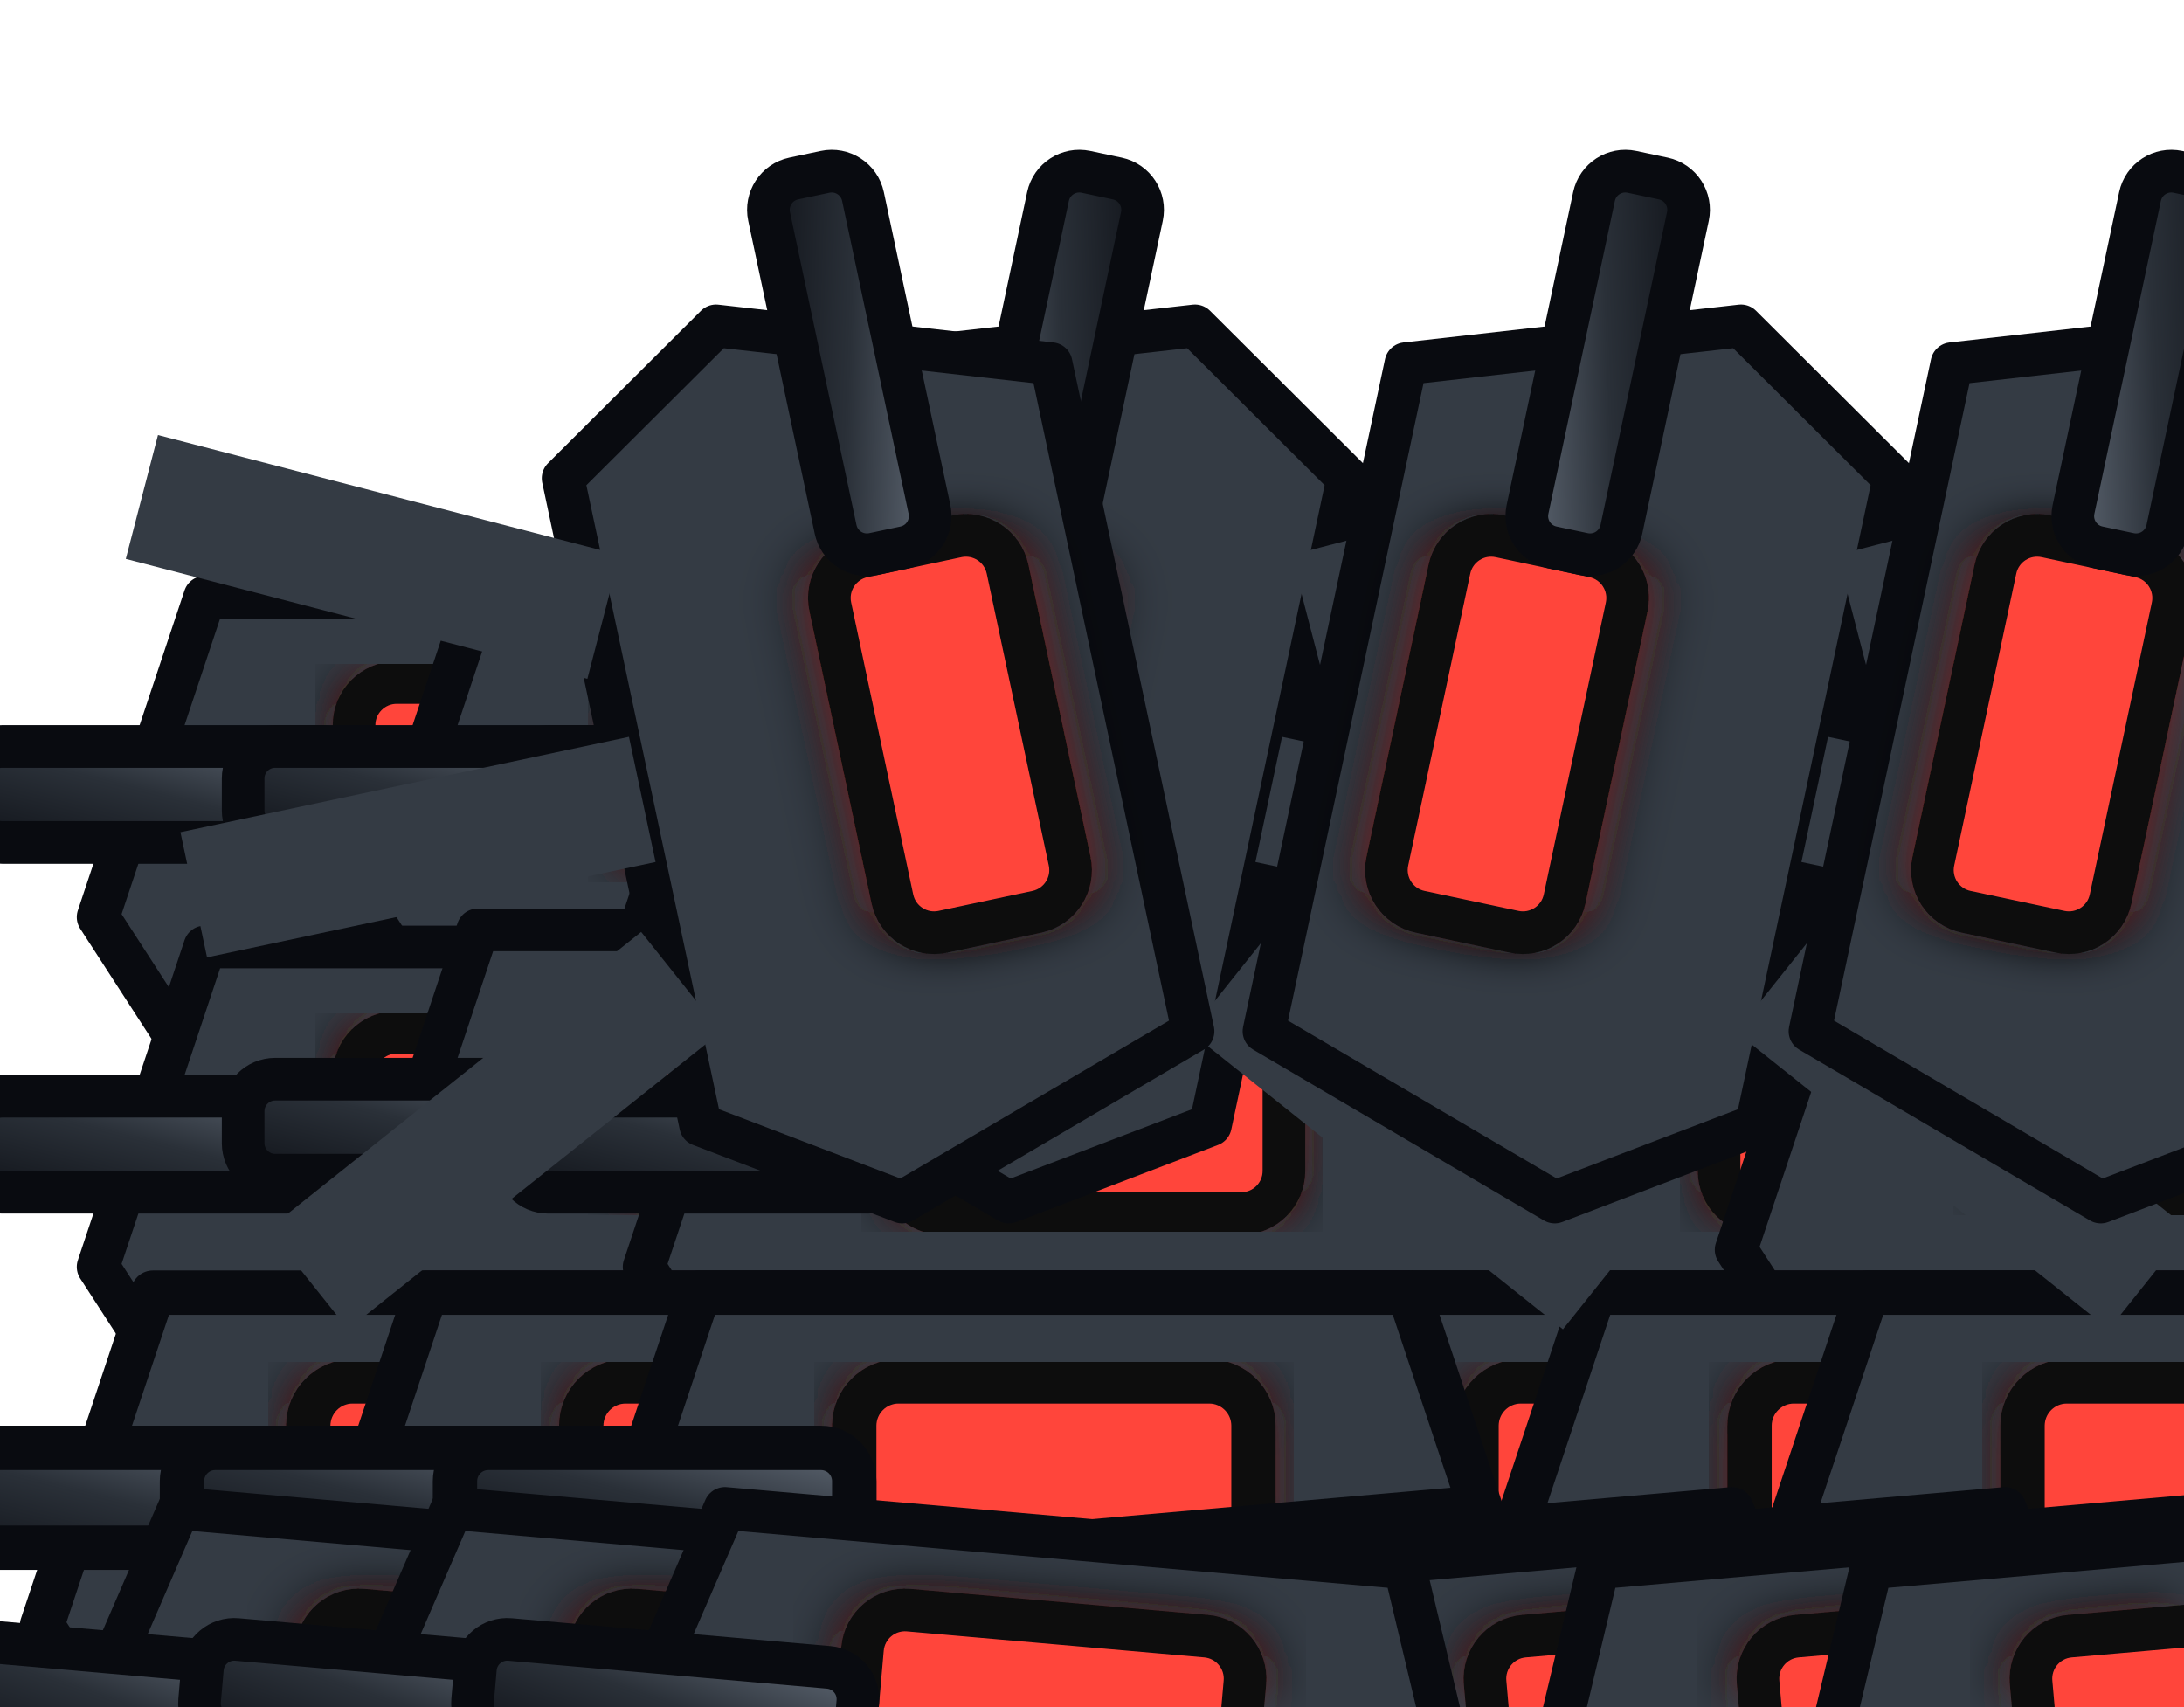
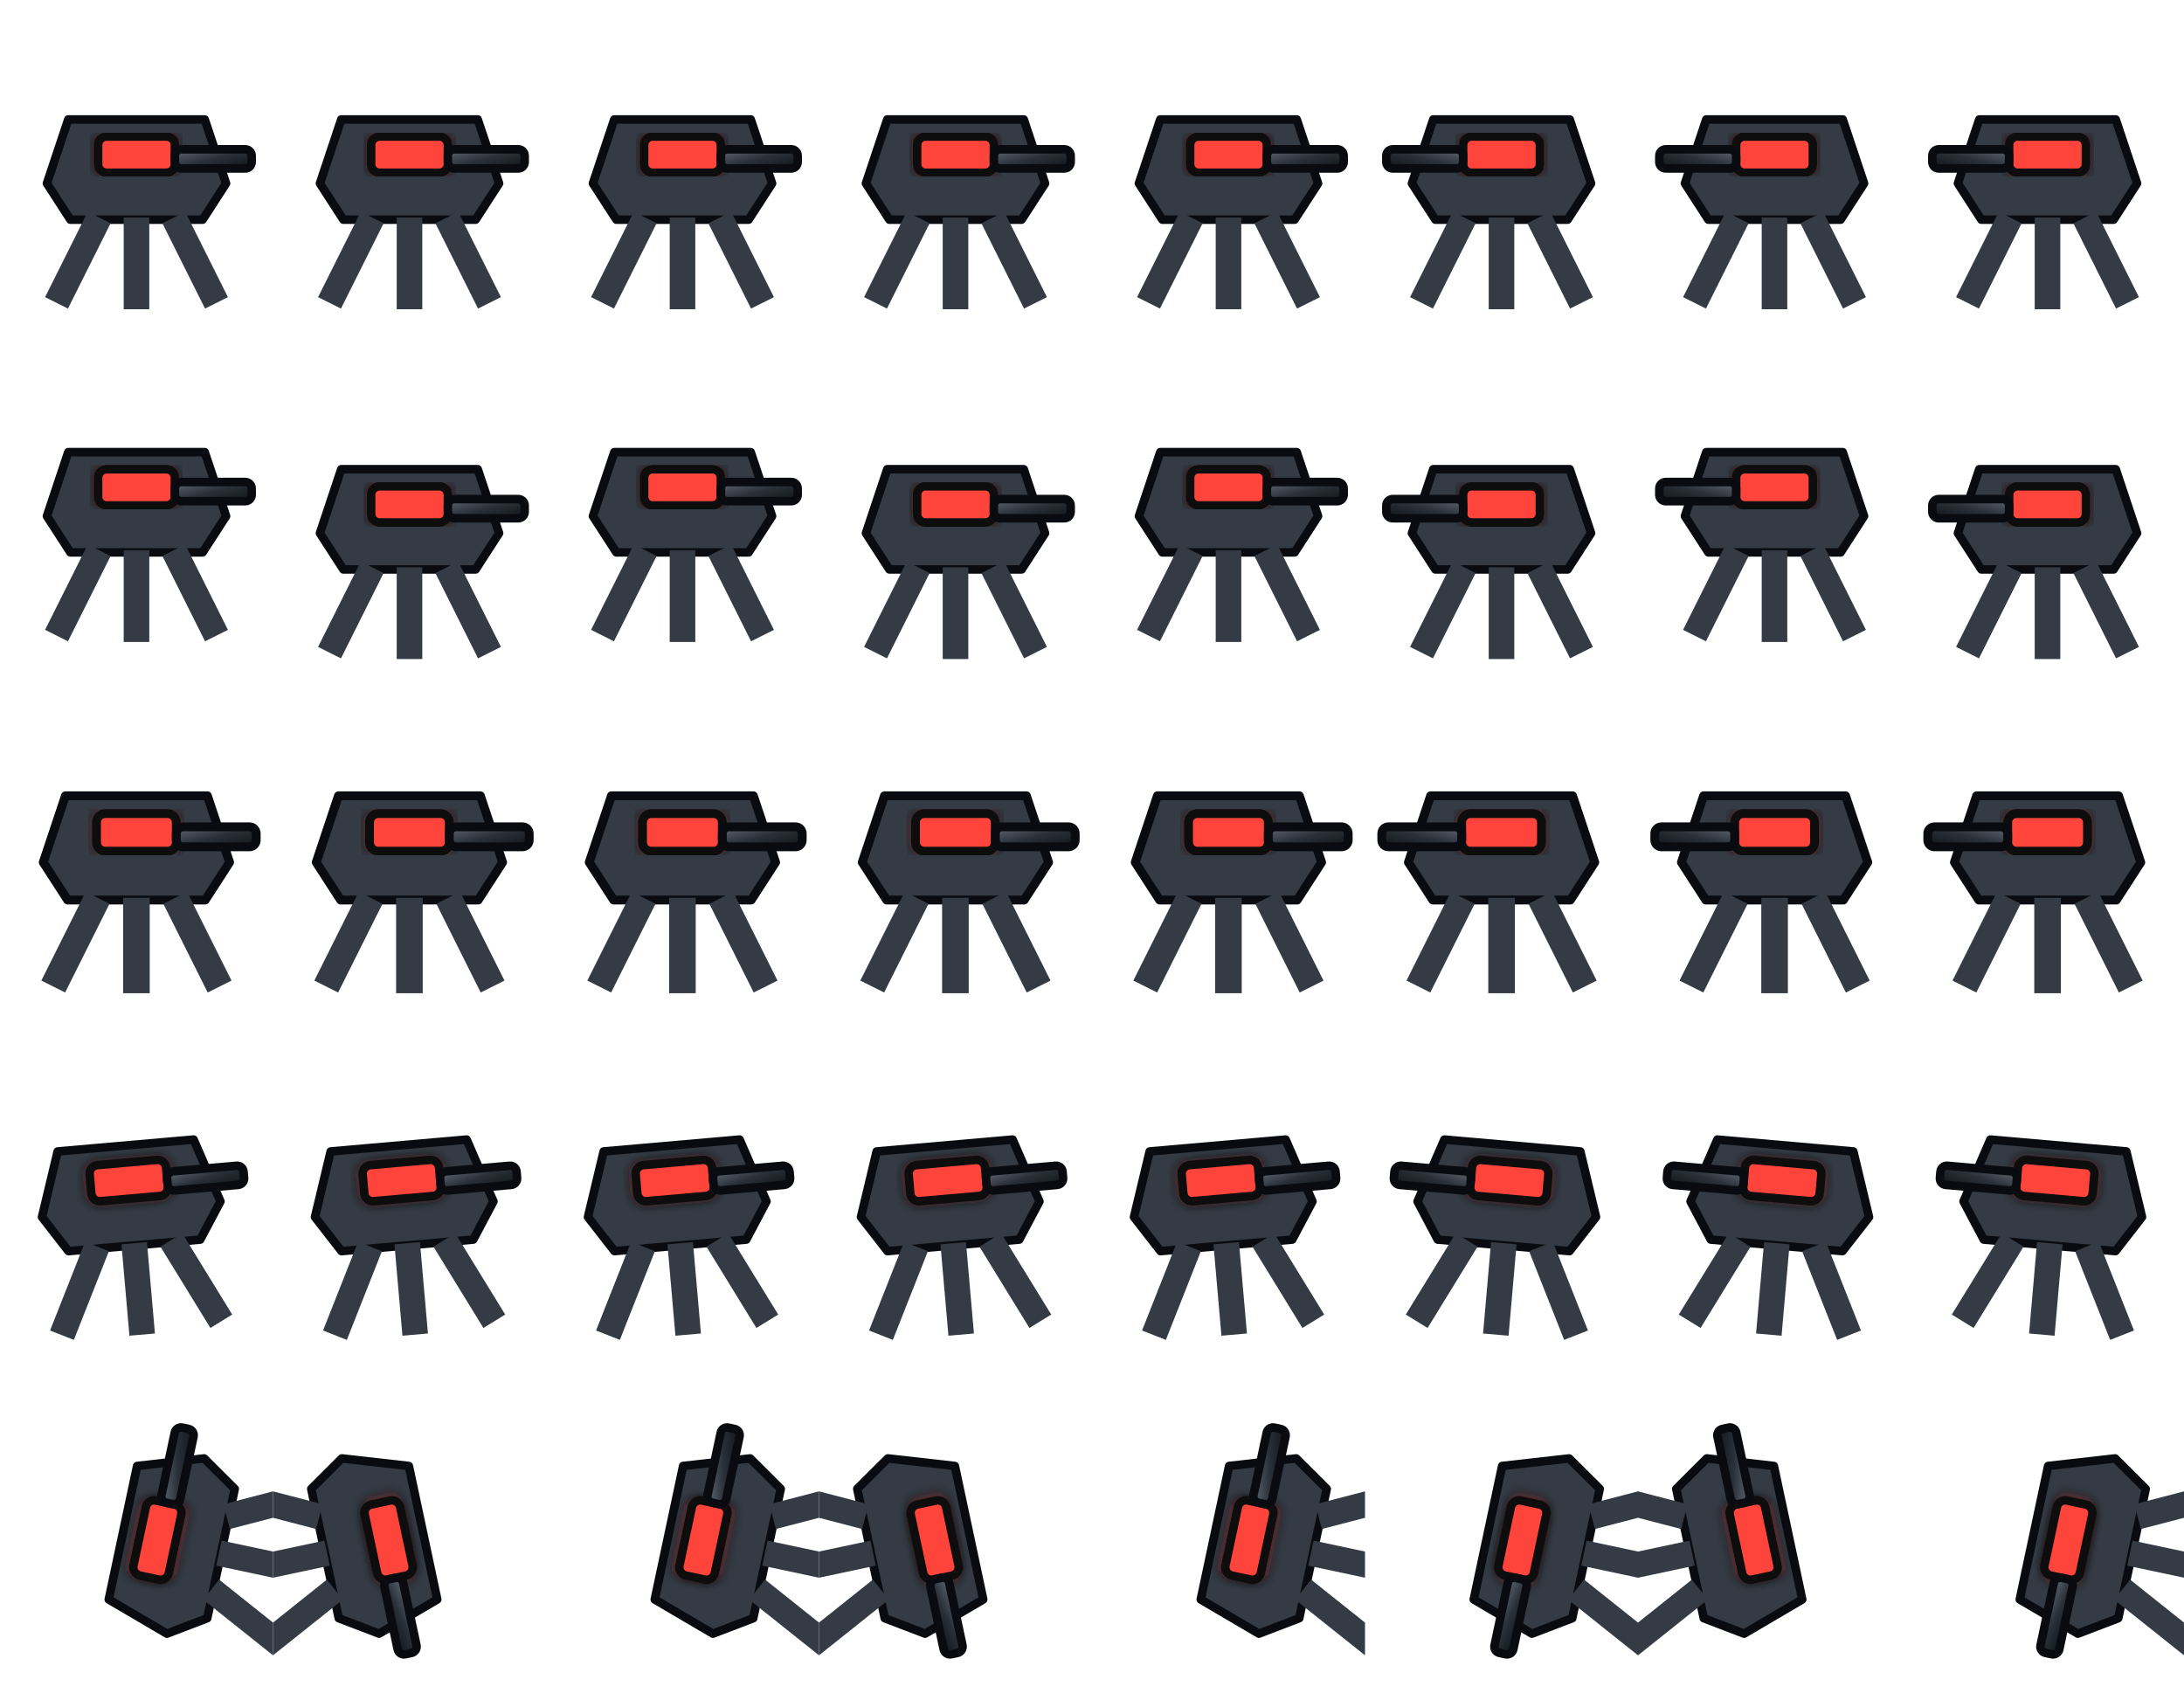
- <svg xmlns="http://www.w3.org/2000/svg" width="2048" height="1600" viewBox="0 0 2048 1600">
+ <svg xmlns="http://www.w3.org/2000/svg" xmlns:xlink="http://www.w3.org/1999/xlink" width="2048" height="1600" viewBox="0 0 2048 1600">
  <defs>
+     <clipPath id="frameclip">
+       <rect width="256" height="320" />
+     </clipPath>
    <linearGradient id="metal" x1="0" y1="0" x2="1" y2="1">
      <stop stop-color="#606975" />
      <stop offset=".5" stop-color="#2a3038" />
      <stop offset="1" stop-color="#101319" />
    </linearGradient>
    <filter id="glow">
      <feGaussianBlur stdDeviation="5" result="b" />
      <feMerge>
        <feMergeNode in="b" />
        <feMergeNode in="SourceGraphic" />
      </feMerge>
    </filter>
  </defs>
  <symbol id="s" viewBox="0 0 256 320">
    <g stroke="#090b10" stroke-width="8" stroke-linejoin="round">
      <path d="M64 112L192 112L212 172L190 206L66 206L44 172Z" fill="#343b44" />
      <rect x="92" y="128" width="72" height="34" rx="8" fill="#ff453a" filter="url(#glow)" />
      <rect x="164" y="140" width="72" height="18" rx="6" fill="url(#metal)" />
      <path d="M93 204L53 284M163 204L203 284M128 204L128 290" stroke="#343b44" stroke-width="24" />
    </g>
  </symbol>
-   <g transform="translate(0 0)">
-     <use href="#s" />
-   </g>
-   <g transform="translate(256 0)">
-     <use href="#s" />
-   </g>
-   <g transform="translate(512 0)">
-     <use href="#s" />
-   </g>
-   <g transform="translate(768 0)">
-     <use href="#s" />
-   </g>
-   <g transform="translate(1024 0)">
-     <use href="#s" />
-   </g>
-   <g transform="translate(1280 0) scale(-1 1) translate(-256 0)">
-     <use href="#s" />
-   </g>
-   <g transform="translate(1536 0) scale(-1 1) translate(-256 0)">
-     <use href="#s" />
-   </g>
-   <g transform="translate(1792 0) scale(-1 1) translate(-256 0)">
-     <use href="#s" />
-   </g>
-   <g transform="translate(0 312)">
-     <use href="#s" />
-   </g>
-   <g transform="translate(256 328)">
-     <use href="#s" />
-   </g>
-   <g transform="translate(512 312)">
-     <use href="#s" />
-   </g>
-   <g transform="translate(768 328)">
-     <use href="#s" />
-   </g>
-   <g transform="translate(1024 312)">
-     <use href="#s" />
-   </g>
-   <g transform="translate(1280 328) scale(-1 1) translate(-256 0)">
-     <use href="#s" />
-   </g>
-   <g transform="translate(1536 312) scale(-1 1) translate(-256 0)">
-     <use href="#s" />
-   </g>
-   <g transform="translate(1792 328) scale(-1 1) translate(-256 0)">
-     <use href="#s" />
-   </g>
-   <g transform="translate(0 640) translate(0 -4) scale(1.04) translate(-5 -6)">
-     <use href="#s" />
-   </g>
-   <g transform="translate(256 640) translate(0 -4) scale(1.04) translate(-5 -6)">
-     <use href="#s" />
-   </g>
-   <g transform="translate(512 640) translate(0 -4) scale(1.04) translate(-5 -6)">
-     <use href="#s" />
-   </g>
-   <g transform="translate(768 640) translate(0 -4) scale(1.04) translate(-5 -6)">
-     <use href="#s" />
-   </g>
-   <g transform="translate(1024 640) translate(0 -4) scale(1.04) translate(-5 -6)">
-     <use href="#s" />
-   </g>
-   <g transform="translate(1280 640) scale(-1 1) translate(-256 0) translate(0 -4) scale(1.04) translate(-5 -6)">
-     <use href="#s" />
-   </g>
-   <g transform="translate(1536 640) scale(-1 1) translate(-256 0) translate(0 -4) scale(1.04) translate(-5 -6)">
-     <use href="#s" />
-   </g>
-   <g transform="translate(1792 640) scale(-1 1) translate(-256 0) translate(0 -4) scale(1.04) translate(-5 -6)">
-     <use href="#s" />
-   </g>
-   <g transform="translate(0 960) translate(-6 2) rotate(-5 128 160)">
-     <use href="#s" />
-   </g>
-   <g transform="translate(256 960) translate(-6 2) rotate(-5 128 160)">
-     <use href="#s" />
-   </g>
-   <g transform="translate(512 960) translate(-6 2) rotate(-5 128 160)">
-     <use href="#s" />
-   </g>
-   <g transform="translate(768 960) translate(-6 2) rotate(-5 128 160)">
-     <use href="#s" />
-   </g>
-   <g transform="translate(1024 960) translate(-6 2) rotate(-5 128 160)">
-     <use href="#s" />
-   </g>
-   <g transform="translate(1280 960) scale(-1 1) translate(-256 0) translate(-6 2) rotate(-5 128 160)">
-     <use href="#s" />
-   </g>
-   <g transform="translate(1536 960) scale(-1 1) translate(-256 0) translate(-6 2) rotate(-5 128 160)">
-     <use href="#s" />
-   </g>
-   <g transform="translate(1792 960) scale(-1 1) translate(-256 0) translate(-6 2) rotate(-5 128 160)">
-     <use href="#s" />
-   </g>
-   <g transform="translate(0 1280) rotate(-78 128 160) translate(0 35)">
-     <use href="#s" />
-   </g>
-   <g transform="translate(256 1280) rotate(78 128 160) translate(0 35)">
-     <use href="#s" />
-   </g>
-   <g transform="translate(512 1280) rotate(-78 128 160) translate(0 35)">
-     <use href="#s" />
-   </g>
-   <g transform="translate(768 1280) rotate(78 128 160) translate(0 35)">
-     <use href="#s" />
-   </g>
-   <g transform="translate(1024 1280) rotate(-78 128 160) translate(0 35)">
-     <use href="#s" />
-   </g>
-   <g transform="translate(1280 1280) scale(-1 1) translate(-256 0) rotate(78 128 160) translate(0 35)">
-     <use href="#s" />
-   </g>
-   <g transform="translate(1536 1280) scale(-1 1) translate(-256 0) rotate(-78 128 160) translate(0 35)">
-     <use href="#s" />
-   </g>
-   <g transform="translate(1792 1280) scale(-1 1) translate(-256 0) rotate(78 128 160) translate(0 35)">
-     <use href="#s" />
+   <g transform="translate(0 0)" clip-path="url(#frameclip)">
+     <g transform="translate(0 0)">
+       <use xlink:href="#s" width="256" height="320" />
+     </g>
+   </g>
+   <g transform="translate(256 0)" clip-path="url(#frameclip)">
+     <g transform="translate(0 0)">
+       <use xlink:href="#s" width="256" height="320" />
+     </g>
+   </g>
+   <g transform="translate(512 0)" clip-path="url(#frameclip)">
+     <g transform="translate(0 0)">
+       <use xlink:href="#s" width="256" height="320" />
+     </g>
+   </g>
+   <g transform="translate(768 0)" clip-path="url(#frameclip)">
+     <g transform="translate(0 0)">
+       <use xlink:href="#s" width="256" height="320" />
+     </g>
+   </g>
+   <g transform="translate(1024 0)" clip-path="url(#frameclip)">
+     <g transform="translate(0 0)">
+       <use xlink:href="#s" width="256" height="320" />
+     </g>
+   </g>
+   <g transform="translate(1280 0)" clip-path="url(#frameclip)">
+     <g transform="translate(0 0) scale(-1 1) translate(-256 0)">
+       <use xlink:href="#s" width="256" height="320" />
+     </g>
+   </g>
+   <g transform="translate(1536 0)" clip-path="url(#frameclip)">
+     <g transform="translate(0 0) scale(-1 1) translate(-256 0)">
+       <use xlink:href="#s" width="256" height="320" />
+     </g>
+   </g>
+   <g transform="translate(1792 0)" clip-path="url(#frameclip)">
+     <g transform="translate(0 0) scale(-1 1) translate(-256 0)">
+       <use xlink:href="#s" width="256" height="320" />
+     </g>
+   </g>
+   <g transform="translate(0 320)" clip-path="url(#frameclip)">
+     <g transform="translate(0 -8)">
+       <use xlink:href="#s" width="256" height="320" />
+     </g>
+   </g>
+   <g transform="translate(256 320)" clip-path="url(#frameclip)">
+     <g transform="translate(0 8)">
+       <use xlink:href="#s" width="256" height="320" />
+     </g>
+   </g>
+   <g transform="translate(512 320)" clip-path="url(#frameclip)">
+     <g transform="translate(0 -8)">
+       <use xlink:href="#s" width="256" height="320" />
+     </g>
+   </g>
+   <g transform="translate(768 320)" clip-path="url(#frameclip)">
+     <g transform="translate(0 8)">
+       <use xlink:href="#s" width="256" height="320" />
+     </g>
+   </g>
+   <g transform="translate(1024 320)" clip-path="url(#frameclip)">
+     <g transform="translate(0 -8)">
+       <use xlink:href="#s" width="256" height="320" />
+     </g>
+   </g>
+   <g transform="translate(1280 320)" clip-path="url(#frameclip)">
+     <g transform="translate(0 8) scale(-1 1) translate(-256 0)">
+       <use xlink:href="#s" width="256" height="320" />
+     </g>
+   </g>
+   <g transform="translate(1536 320)" clip-path="url(#frameclip)">
+     <g transform="translate(0 -8) scale(-1 1) translate(-256 0)">
+       <use xlink:href="#s" width="256" height="320" />
+     </g>
+   </g>
+   <g transform="translate(1792 320)" clip-path="url(#frameclip)">
+     <g transform="translate(0 8) scale(-1 1) translate(-256 0)">
+       <use xlink:href="#s" width="256" height="320" />
+     </g>
+   </g>
+   <g transform="translate(0 640)" clip-path="url(#frameclip)">
+     <g transform="translate(0 0) translate(0 -4) scale(1.04) translate(-5 -6)">
+       <use xlink:href="#s" width="256" height="320" />
+     </g>
+   </g>
+   <g transform="translate(256 640)" clip-path="url(#frameclip)">
+     <g transform="translate(0 0) translate(0 -4) scale(1.04) translate(-5 -6)">
+       <use xlink:href="#s" width="256" height="320" />
+     </g>
+   </g>
+   <g transform="translate(512 640)" clip-path="url(#frameclip)">
+     <g transform="translate(0 0) translate(0 -4) scale(1.04) translate(-5 -6)">
+       <use xlink:href="#s" width="256" height="320" />
+     </g>
+   </g>
+   <g transform="translate(768 640)" clip-path="url(#frameclip)">
+     <g transform="translate(0 0) translate(0 -4) scale(1.04) translate(-5 -6)">
+       <use xlink:href="#s" width="256" height="320" />
+     </g>
+   </g>
+   <g transform="translate(1024 640)" clip-path="url(#frameclip)">
+     <g transform="translate(0 0) translate(0 -4) scale(1.04) translate(-5 -6)">
+       <use xlink:href="#s" width="256" height="320" />
+     </g>
+   </g>
+   <g transform="translate(1280 640)" clip-path="url(#frameclip)">
+     <g transform="translate(0 0) scale(-1 1) translate(-256 0) translate(0 -4) scale(1.04) translate(-5 -6)">
+       <use xlink:href="#s" width="256" height="320" />
+     </g>
+   </g>
+   <g transform="translate(1536 640)" clip-path="url(#frameclip)">
+     <g transform="translate(0 0) scale(-1 1) translate(-256 0) translate(0 -4) scale(1.04) translate(-5 -6)">
+       <use xlink:href="#s" width="256" height="320" />
+     </g>
+   </g>
+   <g transform="translate(1792 640)" clip-path="url(#frameclip)">
+     <g transform="translate(0 0) scale(-1 1) translate(-256 0) translate(0 -4) scale(1.04) translate(-5 -6)">
+       <use xlink:href="#s" width="256" height="320" />
+     </g>
+   </g>
+   <g transform="translate(0 960)" clip-path="url(#frameclip)">
+     <g transform="translate(0 0) translate(-6 2) rotate(-5 128 160)">
+       <use xlink:href="#s" width="256" height="320" />
+     </g>
+   </g>
+   <g transform="translate(256 960)" clip-path="url(#frameclip)">
+     <g transform="translate(0 0) translate(-6 2) rotate(-5 128 160)">
+       <use xlink:href="#s" width="256" height="320" />
+     </g>
+   </g>
+   <g transform="translate(512 960)" clip-path="url(#frameclip)">
+     <g transform="translate(0 0) translate(-6 2) rotate(-5 128 160)">
+       <use xlink:href="#s" width="256" height="320" />
+     </g>
+   </g>
+   <g transform="translate(768 960)" clip-path="url(#frameclip)">
+     <g transform="translate(0 0) translate(-6 2) rotate(-5 128 160)">
+       <use xlink:href="#s" width="256" height="320" />
+     </g>
+   </g>
+   <g transform="translate(1024 960)" clip-path="url(#frameclip)">
+     <g transform="translate(0 0) translate(-6 2) rotate(-5 128 160)">
+       <use xlink:href="#s" width="256" height="320" />
+     </g>
+   </g>
+   <g transform="translate(1280 960)" clip-path="url(#frameclip)">
+     <g transform="translate(0 0) scale(-1 1) translate(-256 0) translate(-6 2) rotate(-5 128 160)">
+       <use xlink:href="#s" width="256" height="320" />
+     </g>
+   </g>
+   <g transform="translate(1536 960)" clip-path="url(#frameclip)">
+     <g transform="translate(0 0) scale(-1 1) translate(-256 0) translate(-6 2) rotate(-5 128 160)">
+       <use xlink:href="#s" width="256" height="320" />
+     </g>
+   </g>
+   <g transform="translate(1792 960)" clip-path="url(#frameclip)">
+     <g transform="translate(0 0) scale(-1 1) translate(-256 0) translate(-6 2) rotate(-5 128 160)">
+       <use xlink:href="#s" width="256" height="320" />
+     </g>
+   </g>
+   <g transform="translate(0 1280)" clip-path="url(#frameclip)">
+     <g transform="translate(0 0) rotate(-78 128 160) translate(0 35)">
+       <use xlink:href="#s" width="256" height="320" />
+     </g>
+   </g>
+   <g transform="translate(256 1280)" clip-path="url(#frameclip)">
+     <g transform="translate(0 0) rotate(78 128 160) translate(0 35)">
+       <use xlink:href="#s" width="256" height="320" />
+     </g>
+   </g>
+   <g transform="translate(512 1280)" clip-path="url(#frameclip)">
+     <g transform="translate(0 0) rotate(-78 128 160) translate(0 35)">
+       <use xlink:href="#s" width="256" height="320" />
+     </g>
+   </g>
+   <g transform="translate(768 1280)" clip-path="url(#frameclip)">
+     <g transform="translate(0 0) rotate(78 128 160) translate(0 35)">
+       <use xlink:href="#s" width="256" height="320" />
+     </g>
+   </g>
+   <g transform="translate(1024 1280)" clip-path="url(#frameclip)">
+     <g transform="translate(0 0) rotate(-78 128 160) translate(0 35)">
+       <use xlink:href="#s" width="256" height="320" />
+     </g>
+   </g>
+   <g transform="translate(1280 1280)" clip-path="url(#frameclip)">
+     <g transform="translate(0 0) scale(-1 1) translate(-256 0) rotate(78 128 160) translate(0 35)">
+       <use xlink:href="#s" width="256" height="320" />
+     </g>
+   </g>
+   <g transform="translate(1536 1280)" clip-path="url(#frameclip)">
+     <g transform="translate(0 0) scale(-1 1) translate(-256 0) rotate(-78 128 160) translate(0 35)">
+       <use xlink:href="#s" width="256" height="320" />
+     </g>
+   </g>
+   <g transform="translate(1792 1280)" clip-path="url(#frameclip)">
+     <g transform="translate(0 0) scale(-1 1) translate(-256 0) rotate(78 128 160) translate(0 35)">
+       <use xlink:href="#s" width="256" height="320" />
+     </g>
  </g>
</svg>
